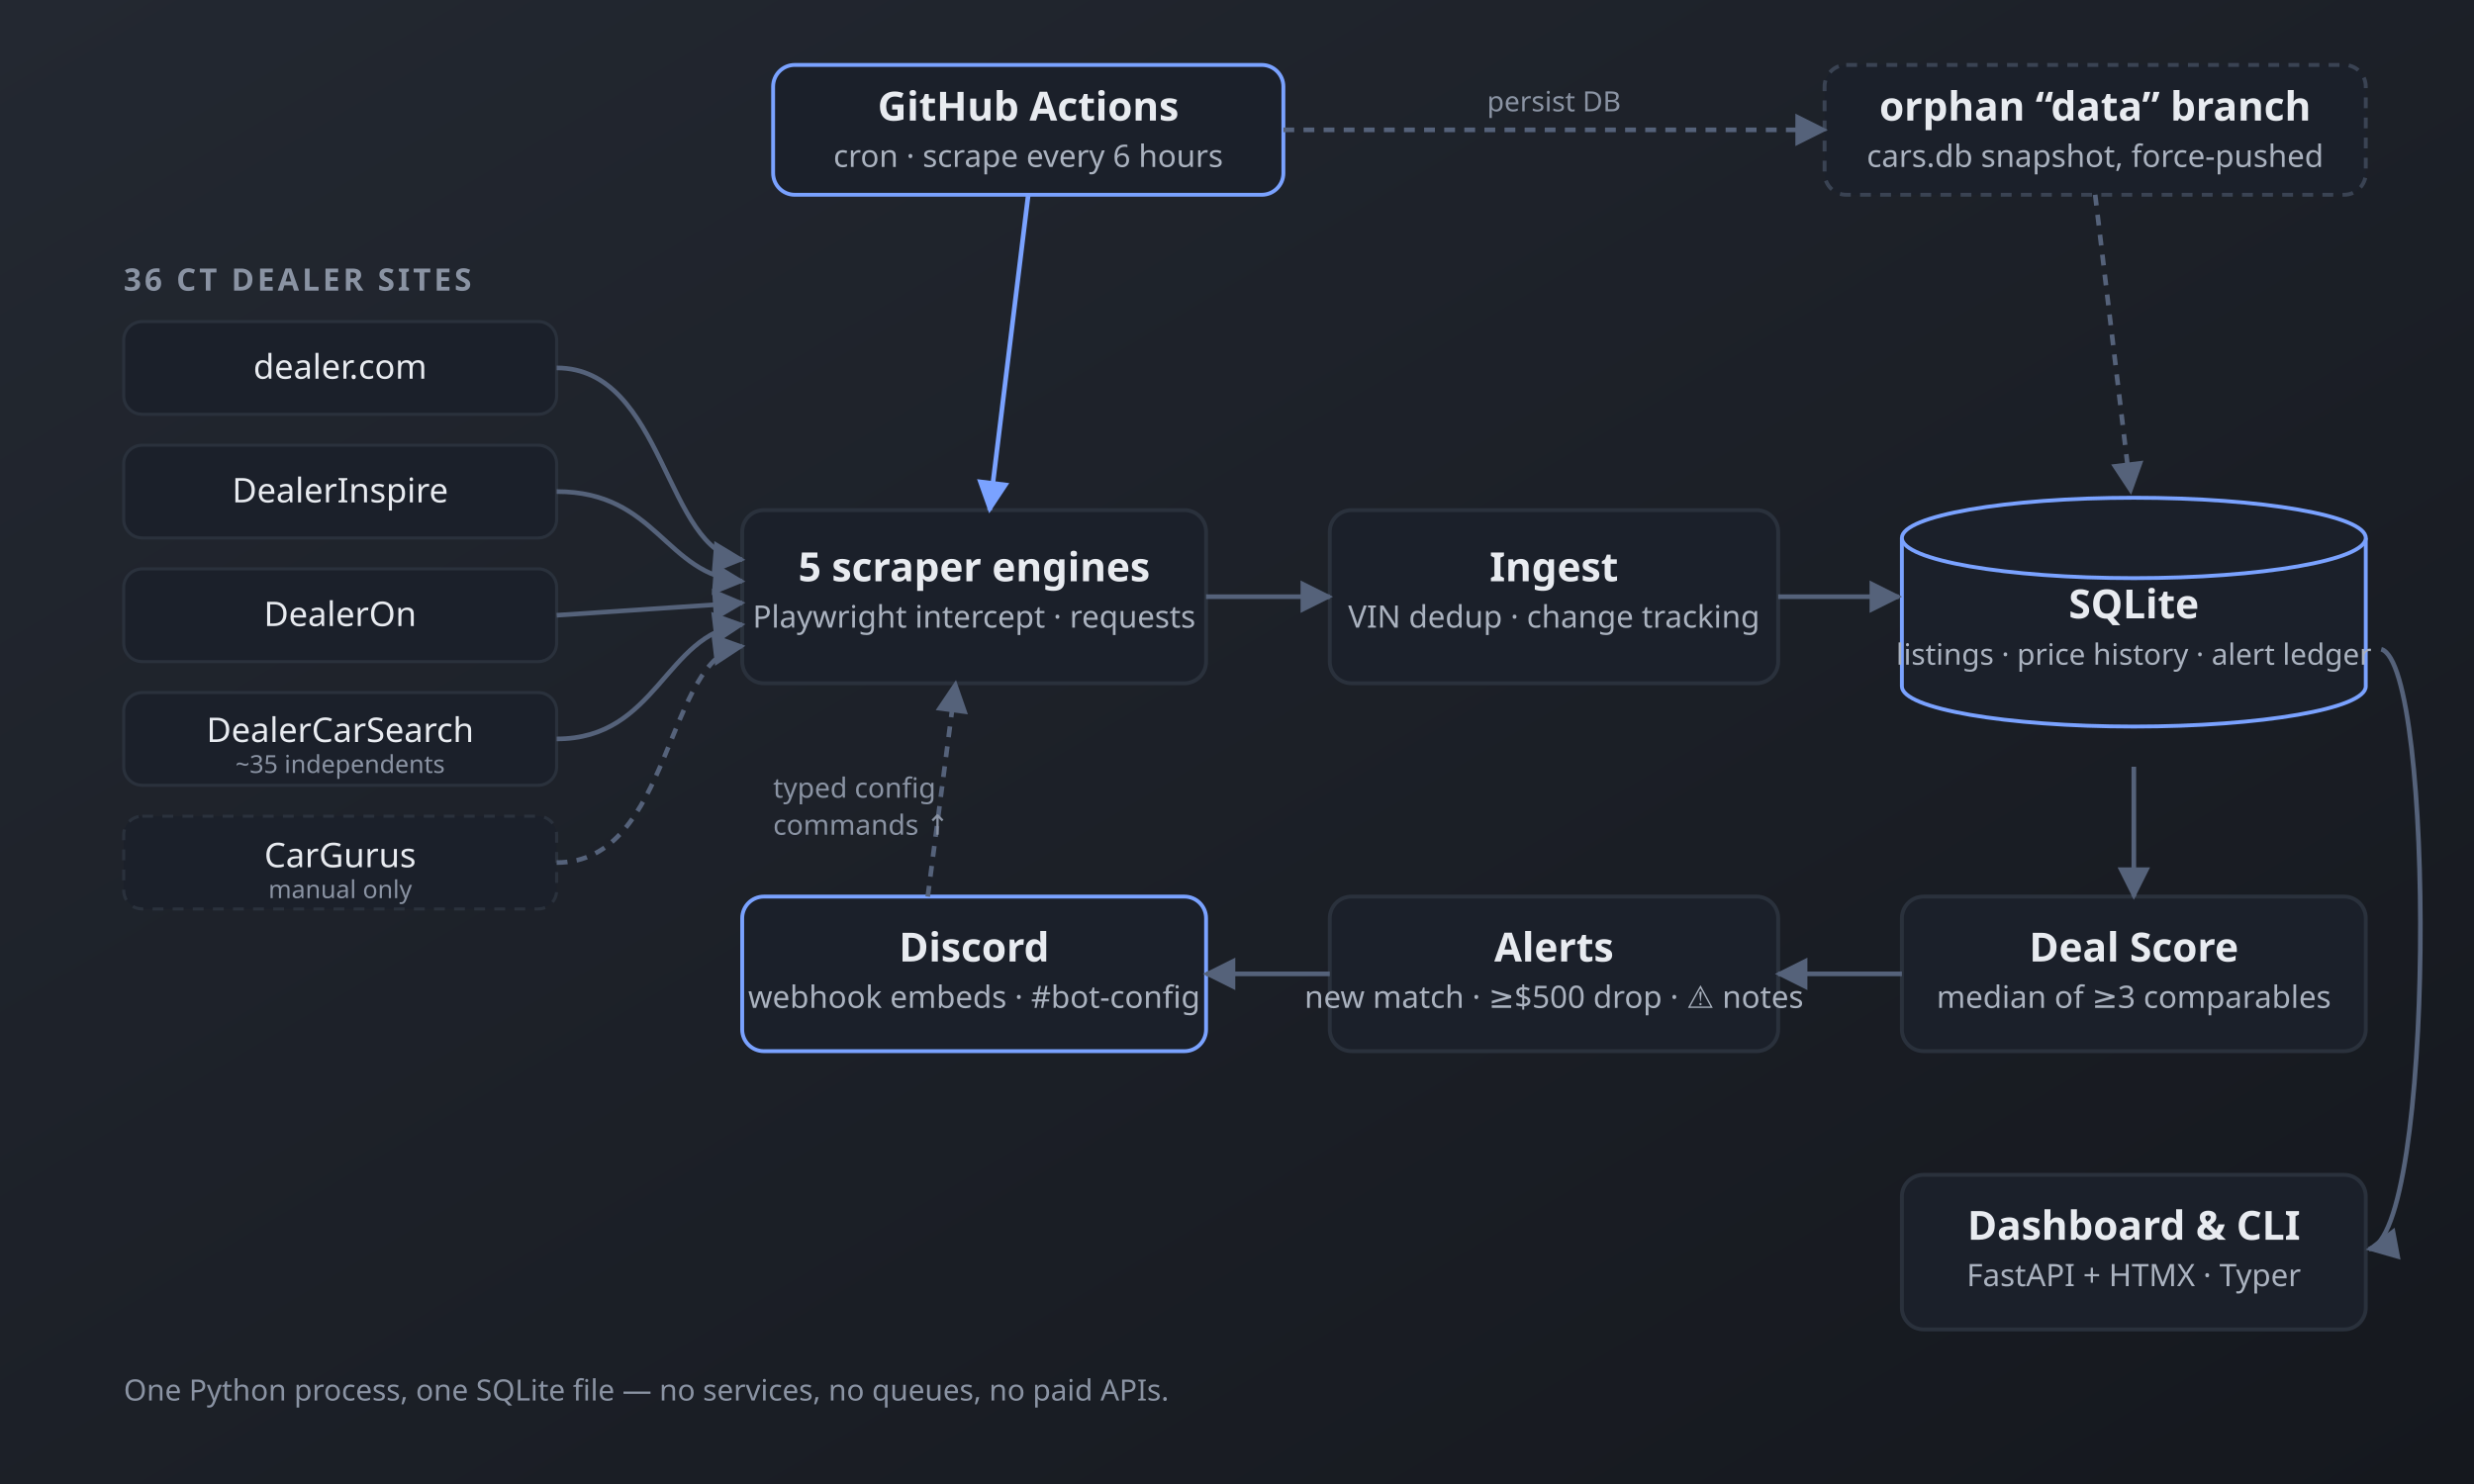
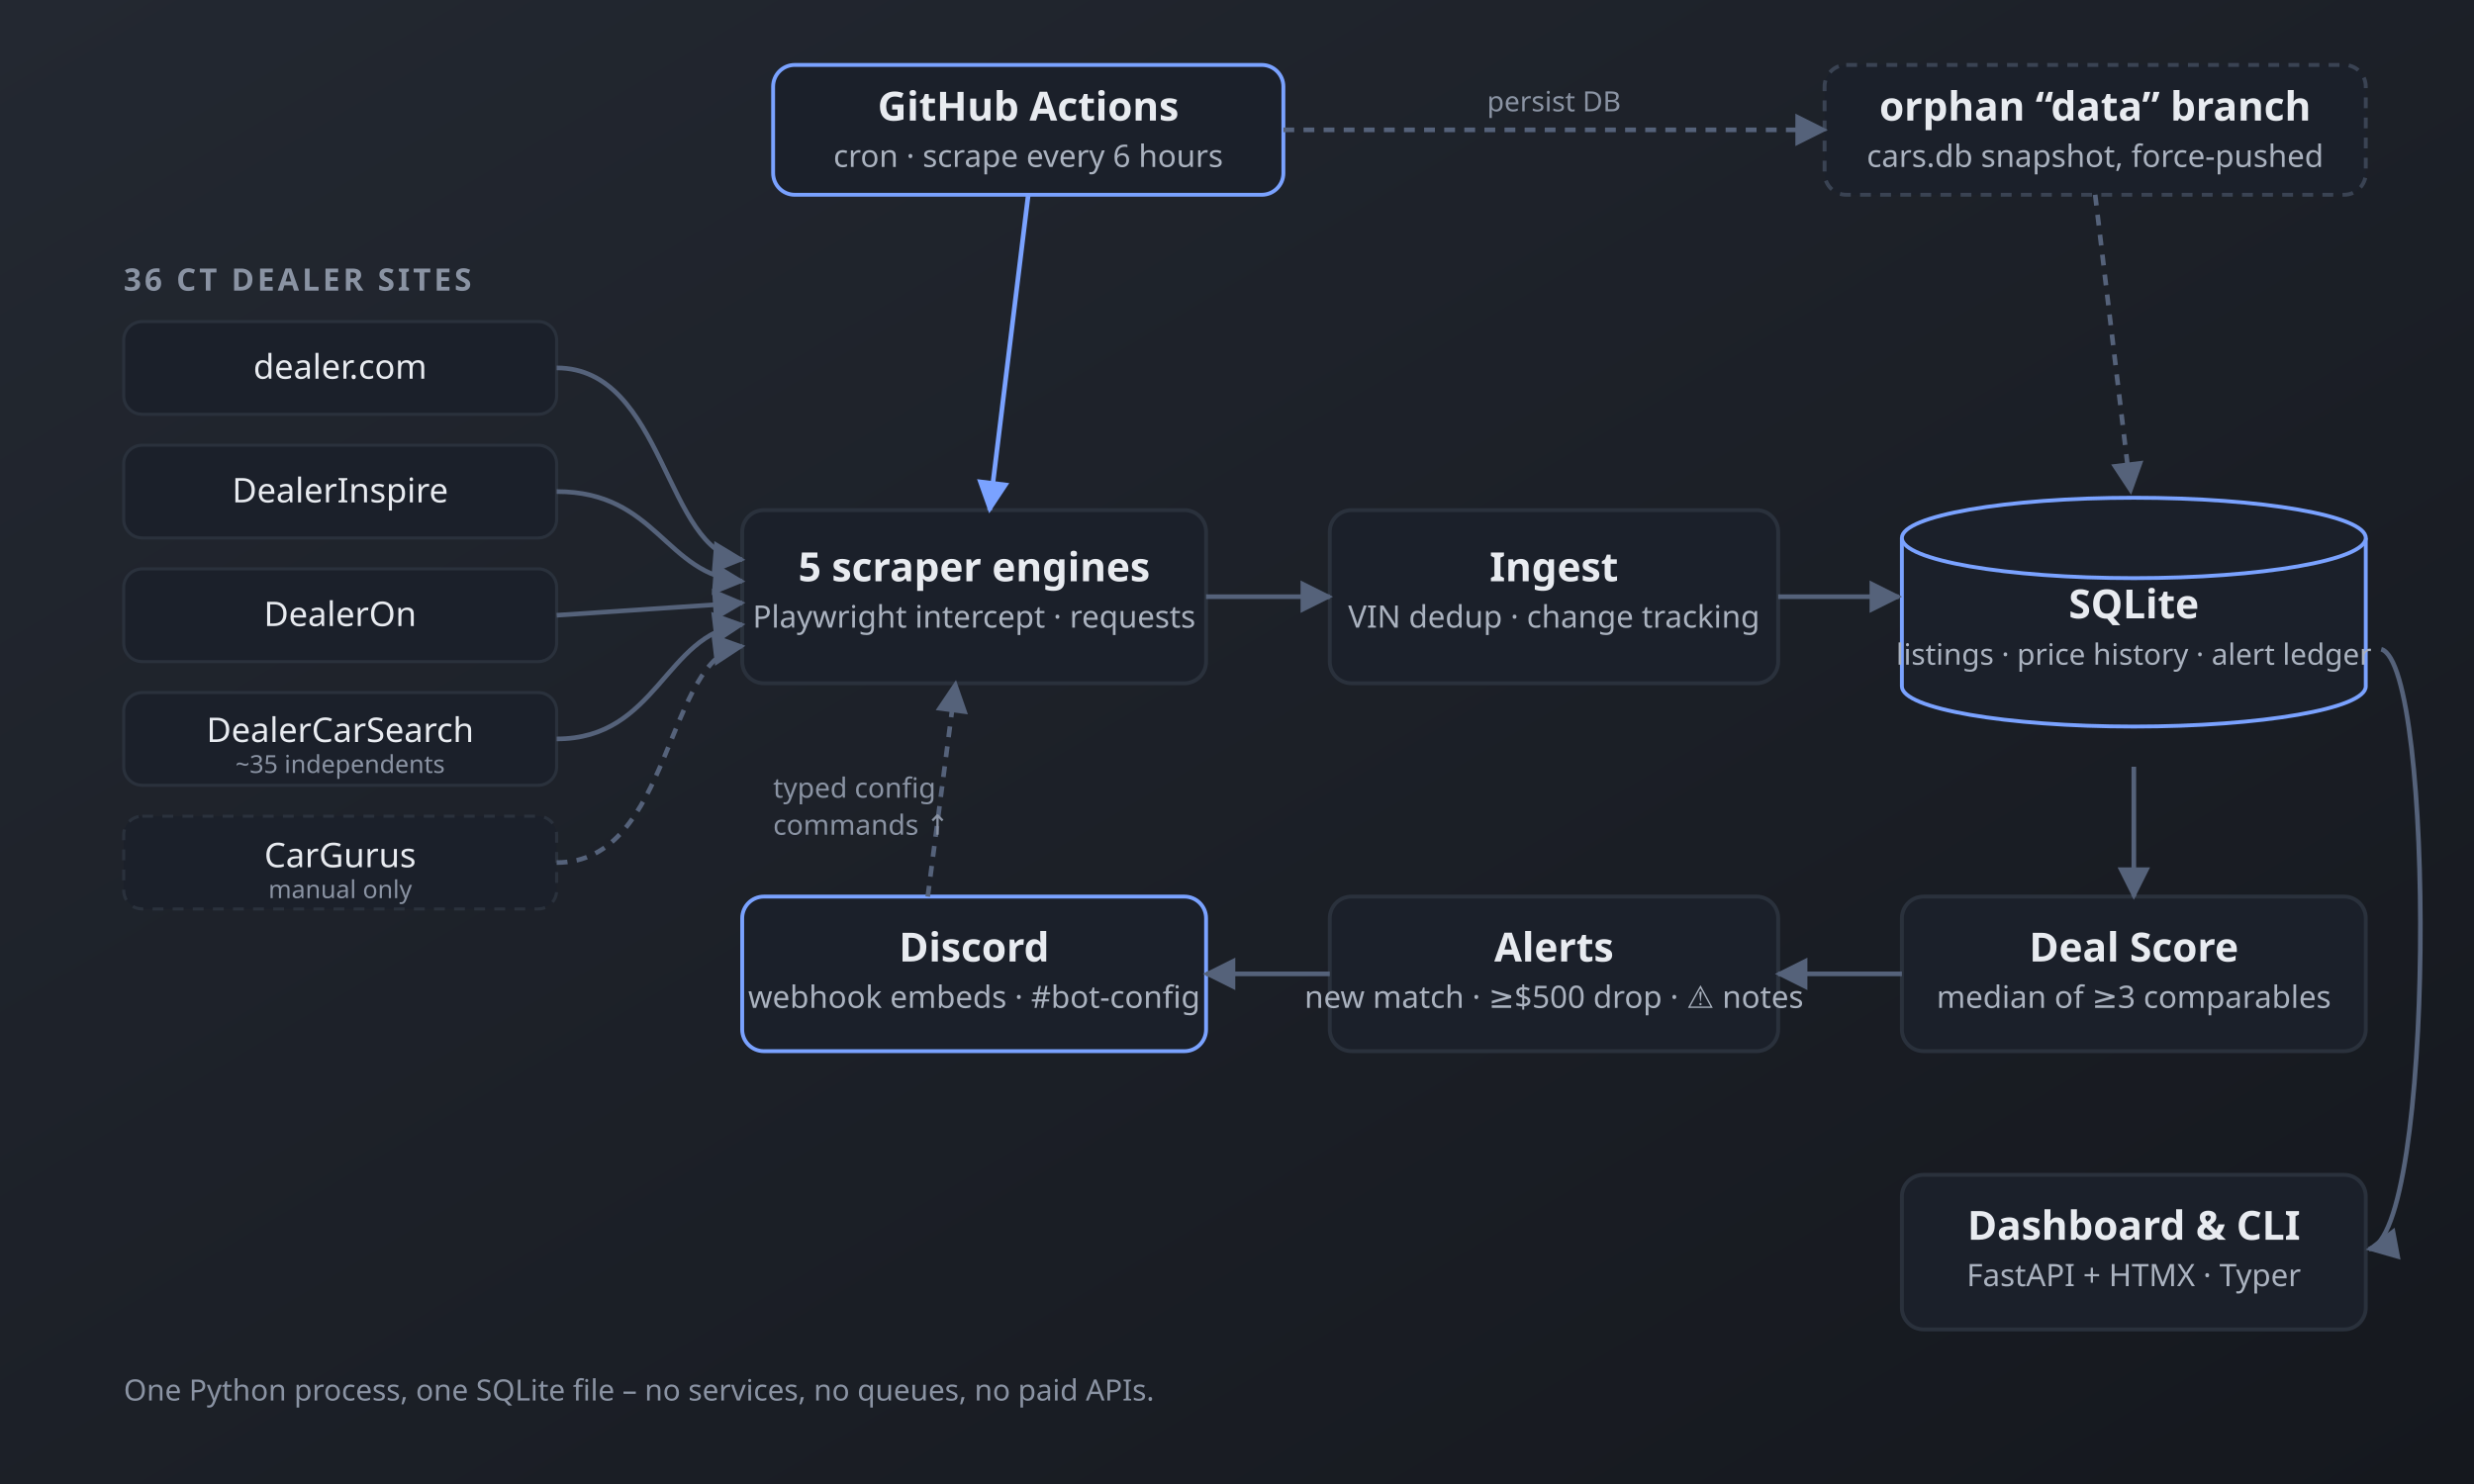
<svg xmlns="http://www.w3.org/2000/svg" viewBox="0 0 1600 960" role="img" aria-label="Architecture diagram: GitHub Actions cron drives five scraper engines over 36 dealer sites into SQLite, feeding deal scoring, Discord alerts, and a local dashboard" font-family="ui-sans-serif, system-ui, sans-serif">
  <defs>
    <linearGradient id="bg" x1="0" y1="0" x2="1" y2="1">
      <stop offset="0" stop-color="#232831" />
      <stop offset="1" stop-color="#15181e" />
    </linearGradient>
    <marker id="arr" viewBox="0 0 10 10" refX="9" refY="5" markerWidth="7" markerHeight="7" orient="auto-start-reverse">
      <path d="M0 0 L10 5 L0 10 z" fill="#55627a" />
    </marker>
    <marker id="arrb" viewBox="0 0 10 10" refX="9" refY="5" markerWidth="7" markerHeight="7" orient="auto-start-reverse">
      <path d="M0 0 L10 5 L0 10 z" fill="#7aa2ff" />
    </marker>
  </defs>
  <rect width="1600" height="960" fill="url(#bg)" />
  <rect x="500" y="42" width="330" height="84" rx="14" fill="#1b202a" stroke="#7aa2ff" stroke-width="2.5" />
  <text x="665" y="78" text-anchor="middle" fill="#e8ebf0" font-size="26" font-weight="700">GitHub Actions</text>
  <text x="665" y="108" text-anchor="middle" fill="#aab2bf" font-size="20">cron · scrape every 6 hours</text>
  <rect x="1180" y="42" width="350" height="84" rx="14" fill="#1b202a" stroke="#3a4353" stroke-width="2.5" stroke-dasharray="7 6" />
  <text x="1355" y="78" text-anchor="middle" fill="#e8ebf0" font-size="26" font-weight="700">orphan “data” branch</text>
  <text x="1355" y="108" text-anchor="middle" fill="#aab2bf" font-size="20">cars.db snapshot, force-pushed</text>
  <path d="M830 84 L1180 84" stroke="#55627a" stroke-width="3" stroke-dasharray="7 6" marker-end="url(#arr)" />
  <text x="1005" y="72" text-anchor="middle" fill="#8a93a3" font-size="18">persist DB</text>
  <text x="80" y="188" fill="#8a93a3" font-size="20" font-weight="600" letter-spacing="2">36 CT DEALER SITES</text>
  <g fill="#1b202a" stroke="#2a313c" stroke-width="2">
    <rect x="80" y="208" width="280" height="60" rx="12" />
    <rect x="80" y="288" width="280" height="60" rx="12" />
    <rect x="80" y="368" width="280" height="60" rx="12" />
    <rect x="80" y="448" width="280" height="60" rx="12" />
    <rect x="80" y="528" width="280" height="60" rx="12" stroke-dasharray="7 6" />
  </g>
  <g fill="#e8ebf0" font-size="22" text-anchor="middle">
    <text x="220" y="245">dealer.com</text>
    <text x="220" y="325">DealerInspire</text>
    <text x="220" y="405">DealerOn</text>
    <text x="220" y="480">DealerCarSearch</text>
    <text x="220" y="561">CarGurus</text>
  </g>
  <g fill="#8a93a3" font-size="16" text-anchor="middle">
    <text x="220" y="500">~35 independents</text>
    <text x="220" y="581">manual only</text>
  </g>
  <rect x="480" y="330" width="300" height="112" rx="14" fill="#1b202a" stroke="#2a313c" stroke-width="2.5" />
  <text x="630" y="376" text-anchor="middle" fill="#e8ebf0" font-size="26" font-weight="700">5 scraper engines</text>
  <text x="630" y="406" text-anchor="middle" fill="#aab2bf" font-size="20">Playwright intercept · requests</text>
  <g stroke="#55627a" stroke-width="3" fill="none">
    <path d="M360 238 C430 238 430 358 480 362" marker-end="url(#arr)" />
    <path d="M360 318 C425 318 430 372 480 376" marker-end="url(#arr)" />
    <path d="M360 398 L480 390" marker-end="url(#arr)" />
    <path d="M360 478 C425 478 430 410 480 404" marker-end="url(#arr)" />
    <path d="M360 558 C435 558 430 424 480 418" stroke-dasharray="7 6" marker-end="url(#arr)" />
  </g>
  <path d="M665 126 L640 330" stroke="#7aa2ff" stroke-width="3" fill="none" marker-end="url(#arrb)" />
  <rect x="860" y="330" width="290" height="112" rx="14" fill="#1b202a" stroke="#2a313c" stroke-width="2.5" />
  <text x="1005" y="376" text-anchor="middle" fill="#e8ebf0" font-size="26" font-weight="700">Ingest</text>
  <text x="1005" y="406" text-anchor="middle" fill="#aab2bf" font-size="20">VIN dedup · change tracking</text>
  <path d="M780 386 L860 386" stroke="#55627a" stroke-width="3" marker-end="url(#arr)" />
  <g stroke="#7aa2ff" stroke-width="2.5" fill="#1b202a">
    <path d="M1230 348 v96 a150 26 0 0 0 300 0 v-96" />
    <ellipse cx="1380" cy="348" rx="150" ry="26" />
  </g>
  <text x="1380" y="400" text-anchor="middle" fill="#e8ebf0" font-size="26" font-weight="700">SQLite</text>
  <text x="1380" y="430" text-anchor="middle" fill="#aab2bf" font-size="19">listings · price history · alert ledger</text>
  <path d="M1150 386 L1228 386" stroke="#55627a" stroke-width="3" marker-end="url(#arr)" />
  <path d="M1355 126 L1378 318" stroke="#55627a" stroke-width="3" stroke-dasharray="7 6" fill="none" marker-end="url(#arr)" />
  <rect x="1230" y="580" width="300" height="100" rx="14" fill="#1b202a" stroke="#2a313c" stroke-width="2.5" />
  <text x="1380" y="622" text-anchor="middle" fill="#e8ebf0" font-size="26" font-weight="700">Deal Score</text>
  <text x="1380" y="652" text-anchor="middle" fill="#aab2bf" font-size="20">median of ≥3 comparables</text>
  <path d="M1380 496 L1380 580" stroke="#55627a" stroke-width="3" marker-end="url(#arr)" />
  <rect x="860" y="580" width="290" height="100" rx="14" fill="#1b202a" stroke="#2a313c" stroke-width="2.5" />
  <text x="1005" y="622" text-anchor="middle" fill="#e8ebf0" font-size="26" font-weight="700">Alerts</text>
  <text x="1005" y="652" text-anchor="middle" fill="#aab2bf" font-size="20">new match · ≥$500 drop · ⚠ notes</text>
  <path d="M1230 630 L1150 630" stroke="#55627a" stroke-width="3" marker-end="url(#arr)" />
  <rect x="480" y="580" width="300" height="100" rx="14" fill="#1b202a" stroke="#7aa2ff" stroke-width="2.5" />
  <text x="630" y="622" text-anchor="middle" fill="#e8ebf0" font-size="26" font-weight="700">Discord</text>
  <text x="630" y="652" text-anchor="middle" fill="#aab2bf" font-size="20">webhook embeds · #bot-config</text>
  <path d="M860 630 L780 630" stroke="#55627a" stroke-width="3" marker-end="url(#arr)" />
  <path d="M600 580 L618 442" stroke="#55627a" stroke-width="3" stroke-dasharray="7 6" fill="none" marker-end="url(#arr)" />
  <text x="500" y="516" fill="#8a93a3" font-size="18">typed config</text>
  <text x="500" y="540" fill="#8a93a3" font-size="18">commands ↑</text>
  <rect x="1230" y="760" width="300" height="100" rx="14" fill="#1b202a" stroke="#2a313c" stroke-width="2.5" />
  <text x="1380" y="802" text-anchor="middle" fill="#e8ebf0" font-size="26" font-weight="700">Dashboard &amp; CLI</text>
  <text x="1380" y="832" text-anchor="middle" fill="#aab2bf" font-size="20">FastAPI + HTMX · Typer</text>
  <path d="M1540 420 C1575 430 1575 800 1532 808" stroke="#55627a" stroke-width="3" fill="none" marker-end="url(#arr)" />
-   <text x="80" y="906" fill="#8a93a3" font-size="19">One Python process, one SQLite file — no services, no queues, no paid APIs.</text>
+   <text x="80" y="906" fill="#8a93a3" font-size="19">One Python process, one SQLite file – no services, no queues, no paid APIs.</text>
</svg>
